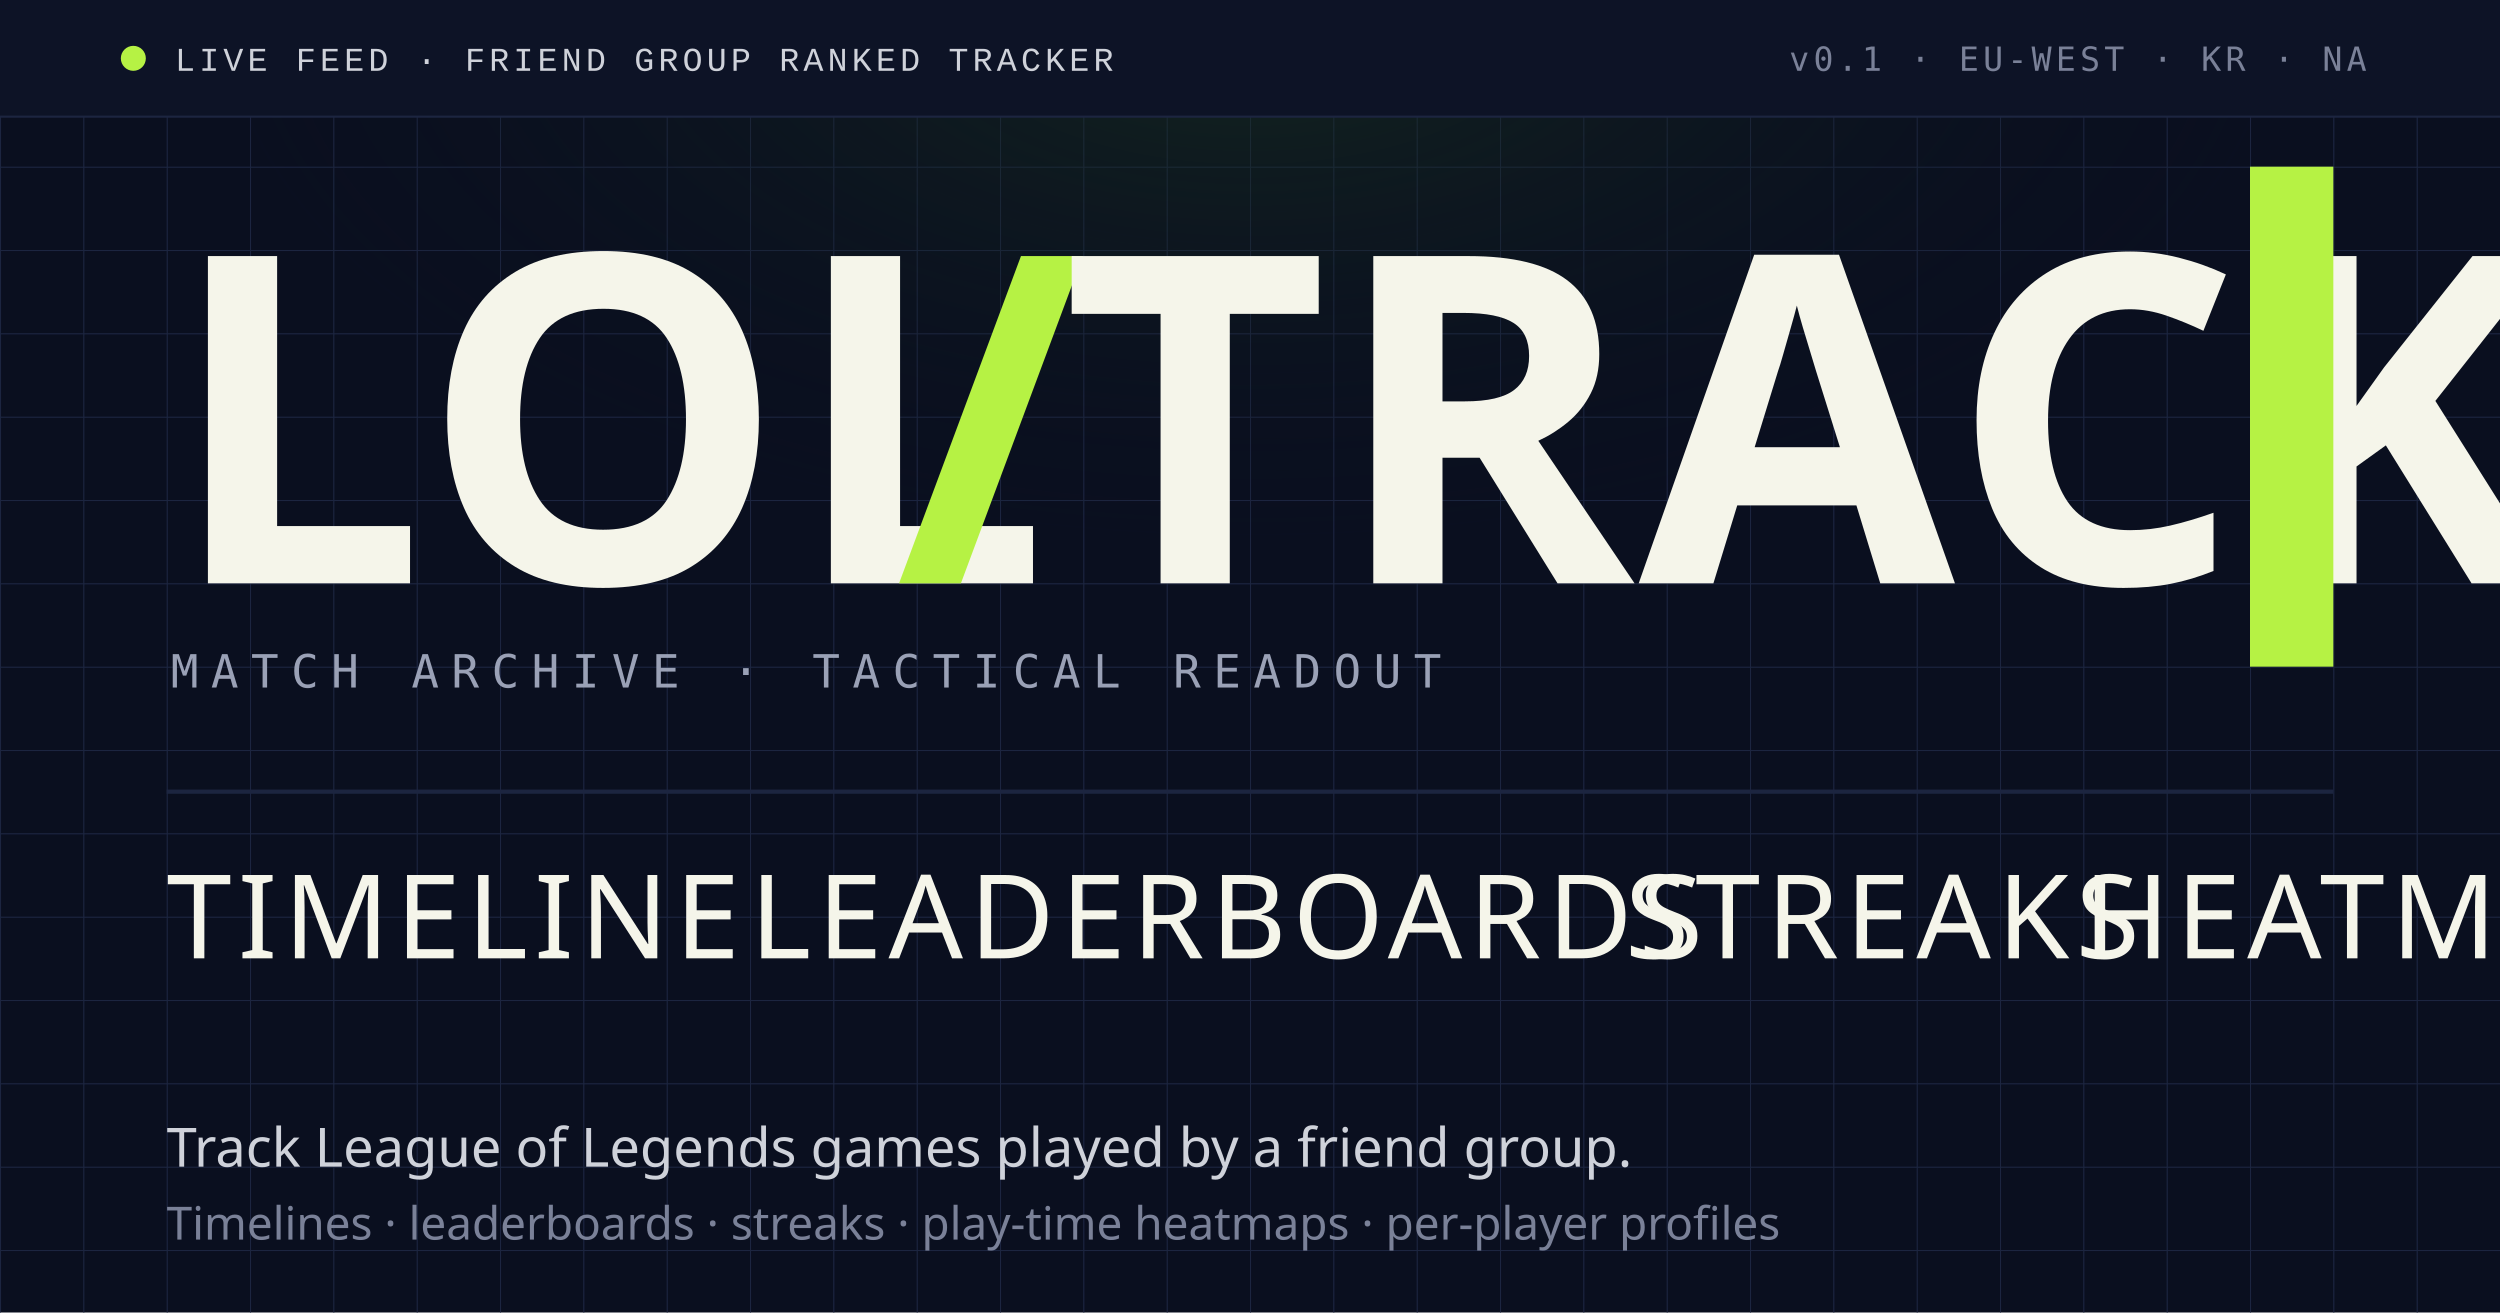
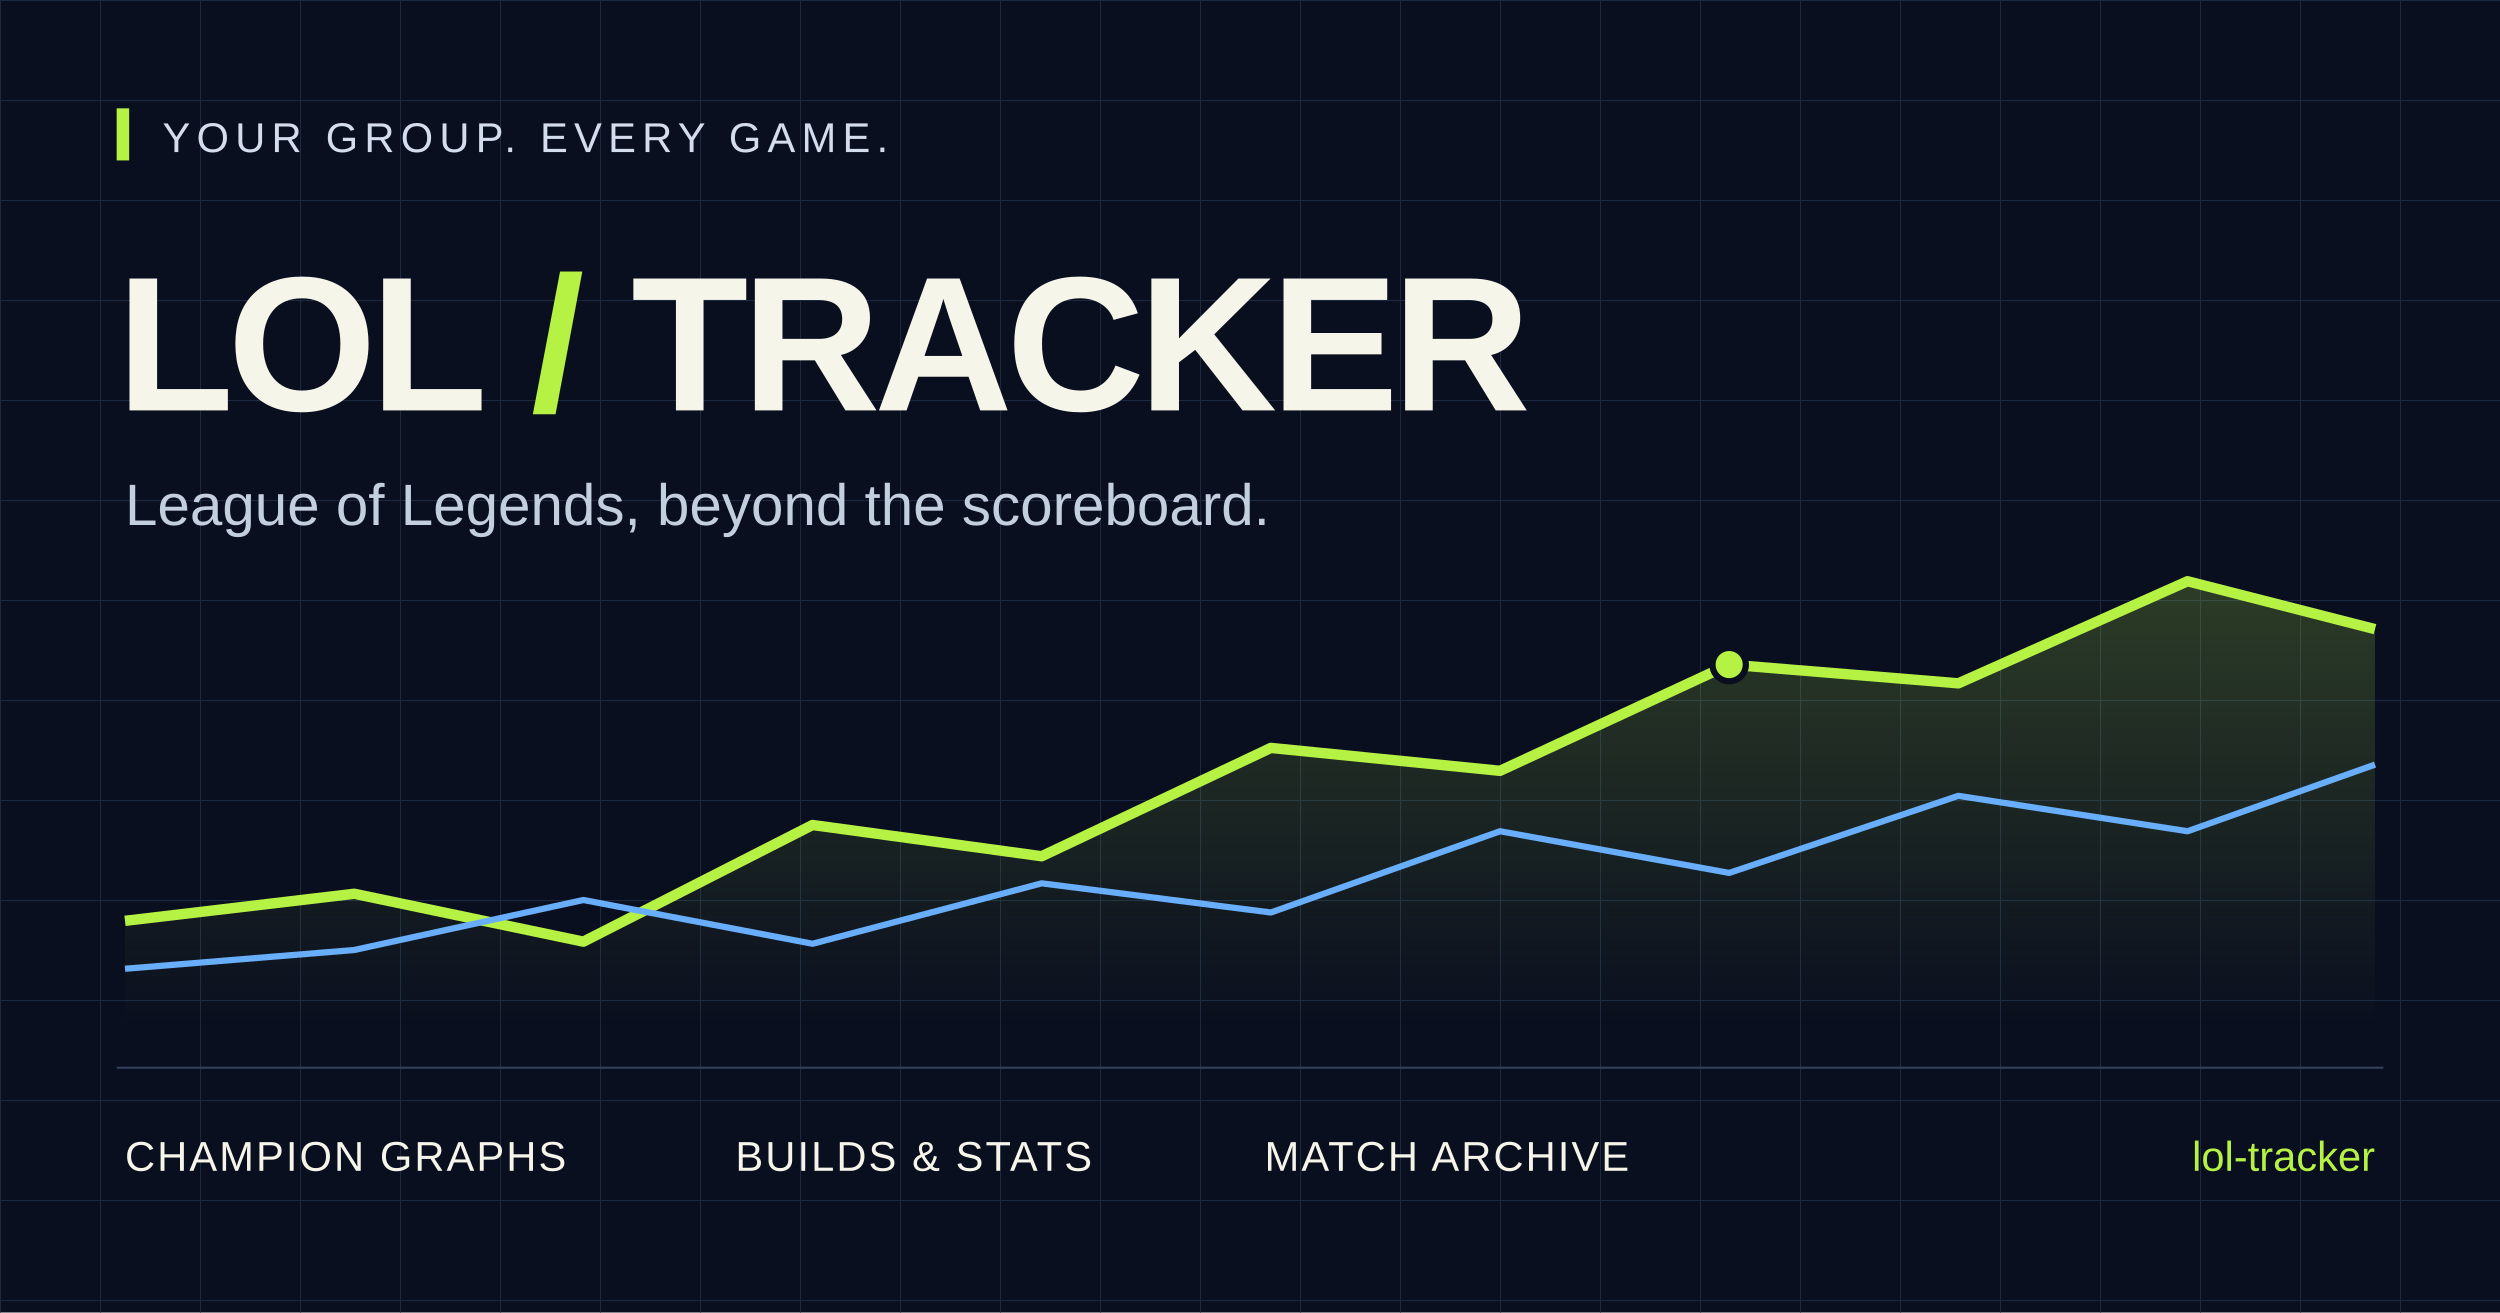
- <svg xmlns="http://www.w3.org/2000/svg" viewBox="0 0 1200 630" role="img" aria-label="lol-tracker — friend-group LoL match archive">
+ <svg xmlns="http://www.w3.org/2000/svg" width="1200" height="630" viewBox="0 0 1200 630">
  <defs>
-     <radialGradient id="mesh" cx="50%" cy="0%" r="70%">
-       <stop offset="0%" stop-color="#1b3a1f" stop-opacity="0.55" />
-       <stop offset="60%" stop-color="#0a0f1f" stop-opacity="0" />
-     </radialGradient>
-     <pattern id="grid" width="40" height="40" patternUnits="userSpaceOnUse">
-       <path d="M 40 0 L 0 0 0 40" fill="none" stroke="#1c2540" stroke-width="1" />
+     <pattern id="grid" width="48" height="48" patternUnits="userSpaceOnUse">
+       <path d="M48 0H0V48" fill="none" stroke="#1c2940" stroke-width="1" />
    </pattern>
+     <linearGradient id="fade" x2="0" y2="1">
+       <stop stop-color="#b6f244" stop-opacity=".20" />
+       <stop offset="1" stop-color="#b6f244" stop-opacity="0" />
+     </linearGradient>
  </defs>
  <rect width="1200" height="630" fill="#0a0f1f" />
  <rect width="1200" height="630" fill="url(#grid)" />
-   <rect width="1200" height="630" fill="url(#mesh)" />
-   <rect x="0" y="0" width="1200" height="56" fill="#0d1326" />
-   <line x1="0" y1="56" x2="1200" y2="56" stroke="#1c2540" stroke-width="1" />
-   <circle cx="64" cy="28" r="6" fill="#b6f244" />
-   <text x="84" y="34" font-family="'JetBrains Mono', 'Courier New', monospace" font-size="16" fill="#cfd2da" letter-spacing="2">LIVE FEED · FRIEND GROUP RANKED TRACKER</text>
-   <text x="1136" y="34" text-anchor="end" font-family="'JetBrains Mono', monospace" font-size="16" fill="#7a8198" letter-spacing="2">v0.1 · EU-WEST · KR · NA</text>
-   <g font-family="'Bebas Neue', 'Arial Black', Impact, sans-serif" font-weight="700">
-     <text x="80" y="280" font-size="220" fill="#f5f5ea" letter-spacing="2">LOL</text>
-     <text x="430" y="280" font-size="220" fill="#b6f244" letter-spacing="2">/</text>
-     <text x="510" y="280" font-size="220" fill="#f5f5ea" letter-spacing="2">TRACKER</text>
+   <rect x="56" y="52" width="6" height="25" fill="#b6f244" />
+   <g font-family="Arial, Helvetica, sans-serif">
+     <text x="78" y="73" fill="#d4dded" font-size="20" letter-spacing="3">YOUR GROUP. EVERY GAME.</text>
+     <text x="56" y="197" fill="#f5f5ea" font-size="92" font-weight="900" letter-spacing="-3">LOL <tspan fill="#b6f244">/</tspan> TRACKER</text>
+     <text x="60" y="252" fill="#c3cede" font-size="28">League of Legends, beyond the scoreboard.</text>
+     <path d="M60 442L170 429 280 452 390 396 500 411 610 359 720 370 830 319 940 328 1050 279 1140 302V492H60Z" fill="url(#fade)" />
+     <path d="M60 442L170 429 280 452 390 396 500 411 610 359 720 370 830 319 940 328 1050 279 1140 302" fill="none" stroke="#b6f244" stroke-width="5" stroke-linejoin="round" />
+     <path d="M60 465L170 456 280 432 390 453 500 424 610 438 720 399 830 419 940 382 1050 399 1140 367" fill="none" stroke="#68aefa" stroke-width="3" stroke-linejoin="round" />
+     <circle cx="830" cy="319" r="8" fill="#b6f244" stroke="#0a0f1f" stroke-width="3" />
+     <rect x="56" y="512" width="1088" height="1" fill="#34405a" />
+     <text x="60" y="562" fill="#f5f5ea" font-size="20" letter-spacing="1">CHAMPION GRAPHS</text>
+     <text x="353" y="562" fill="#f5f5ea" font-size="20" letter-spacing="1">BUILDS &amp; STATS</text>
+     <text x="607" y="562" fill="#f5f5ea" font-size="20" letter-spacing="1">MATCH ARCHIVE</text>
+     <text x="1140" y="562" text-anchor="end" fill="#b6f244" font-size="20">lol-tracker</text>
  </g>
-   <text x="82" y="330" font-family="'JetBrains Mono', monospace" font-size="22" fill="#9aa1b6" letter-spacing="6">MATCH ARCHIVE  ·  TACTICAL READOUT</text>
-   <line x1="80" y1="380" x2="1120" y2="380" stroke="#1c2540" stroke-width="2" />
-   <g font-family="'Bebas Neue', 'Arial Black', Impact, sans-serif" font-size="56" fill="#f5f5ea" letter-spacing="3">
-     <text x="80" y="460">TIMELINE</text>
-     <text x="360" y="460">LEADERBOARDS</text>
-     <text x="780" y="460">STREAKS</text>
-     <text x="1000" y="460">HEATMAPS</text>
-   </g>
-   <text x="80" y="560" font-family="'IBM Plex Sans', system-ui, sans-serif" font-size="26" fill="#cfd2da">Track League of Legends games played by a friend group.</text>
-   <text x="80" y="595" font-family="'IBM Plex Sans', system-ui, sans-serif" font-size="22" fill="#7a8198">Timelines · leaderboards · streaks · play-time heatmaps · per-player profiles</text>
-   <rect x="1080" y="80" width="40" height="240" fill="#b6f244" />
</svg>
